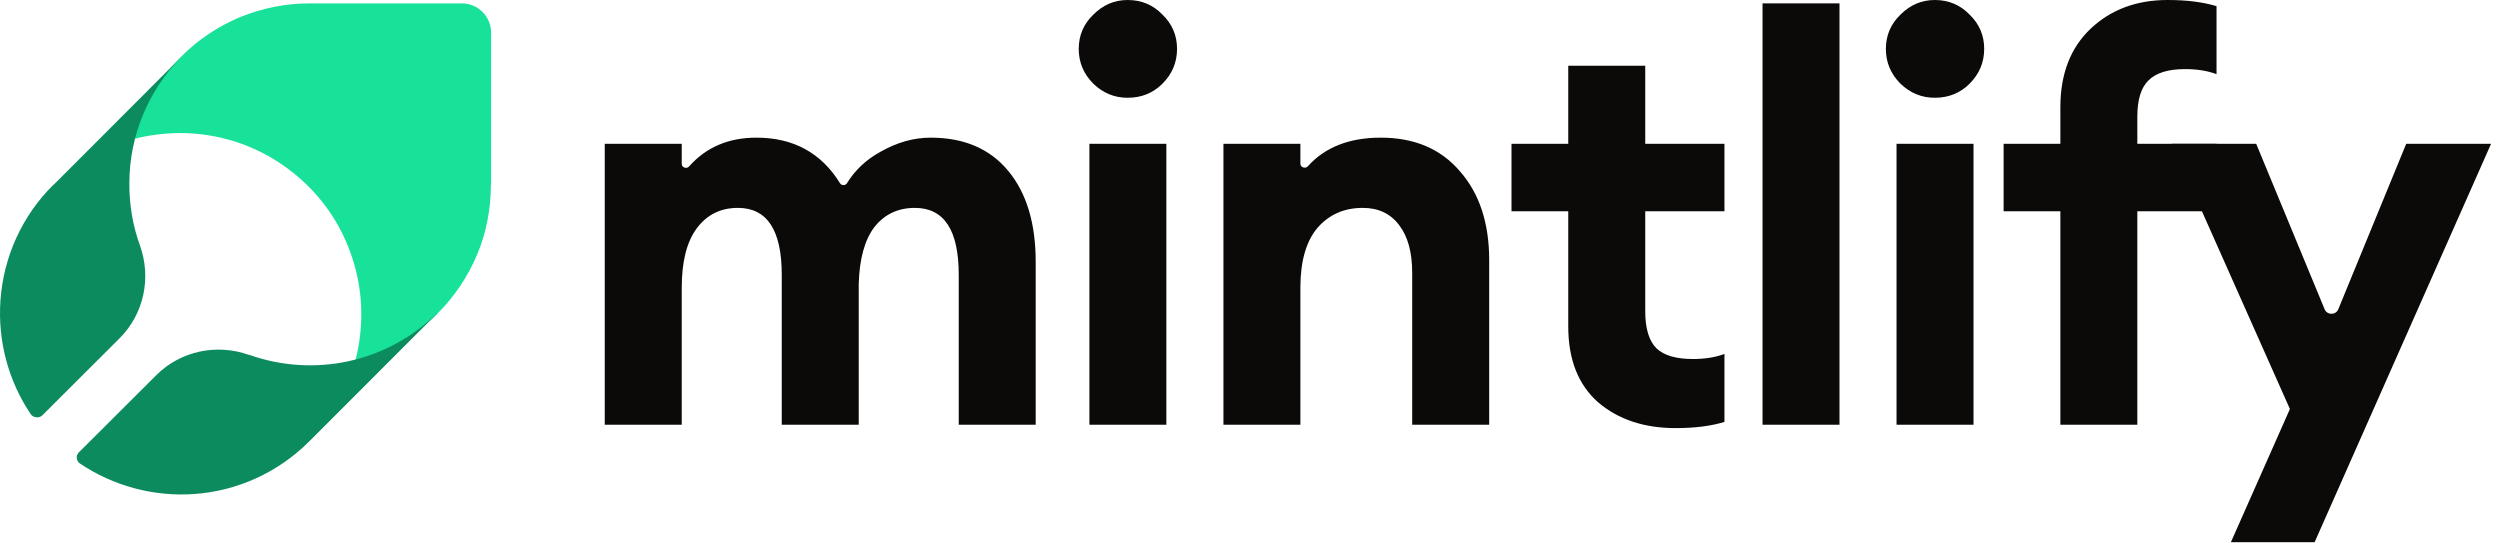
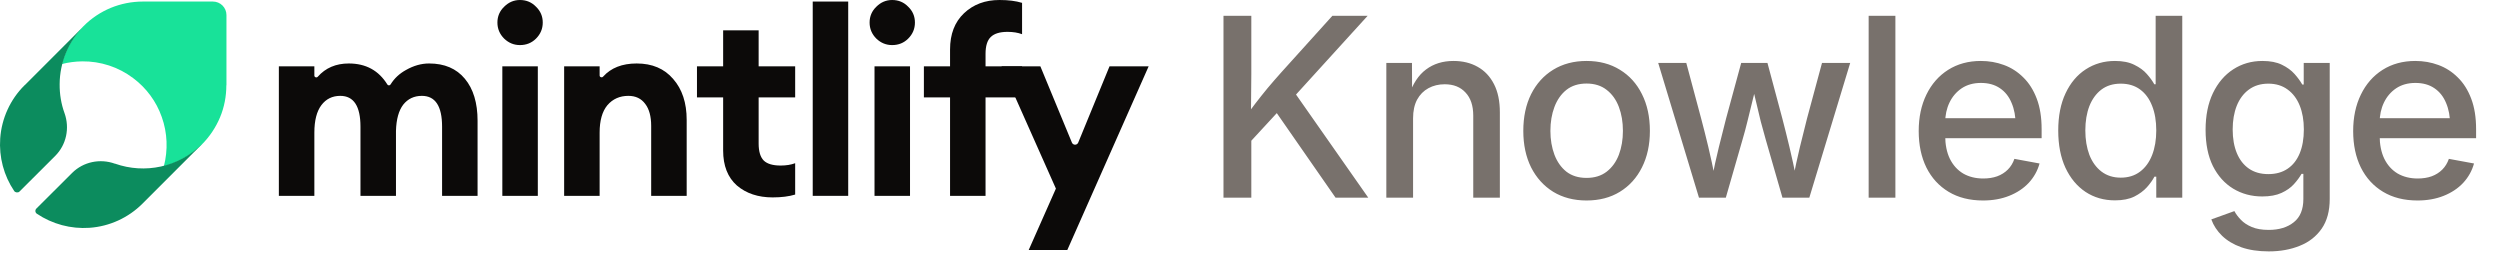
- <svg xmlns="http://www.w3.org/2000/svg" width="83" height="18" viewBox="0 0 83 18" fill="none">
+ <svg xmlns="http://www.w3.org/2000/svg" width="180" height="19" viewBox="0 0 180 19" fill="none">
  <path d="M76.846 18H74.066L76.025 13.579L72.108 4.775H74.906L77.177 10.266C77.261 10.469 77.549 10.469 77.632 10.265L79.886 4.775H82.703L76.846 18Z" fill="#0C0A09" />
  <path d="M68.404 14.101V7.013H66.52V4.775H68.404V3.563C68.404 2.456 68.74 1.585 69.411 0.951C70.083 0.317 70.934 0 71.966 0C72.601 0 73.142 0.068 73.589 0.205V2.462C73.291 2.35 72.943 2.294 72.545 2.294C71.985 2.294 71.581 2.419 71.332 2.667C71.084 2.904 70.959 3.308 70.959 3.88V4.775H73.589V7.013H70.959V14.101H68.404Z" fill="#0C0A09" />
  <path d="M64.234 3.246C63.799 3.246 63.419 3.09 63.096 2.779C62.773 2.456 62.611 2.07 62.611 1.623C62.611 1.175 62.773 0.796 63.096 0.485C63.419 0.162 63.799 0 64.234 0C64.694 0 65.079 0.162 65.39 0.485C65.714 0.796 65.875 1.175 65.875 1.623C65.875 2.07 65.714 2.456 65.39 2.779C65.079 3.09 64.694 3.246 64.234 3.246ZM62.965 14.101V4.775H65.521V14.101H62.965Z" fill="#0C0A09" />
  <path d="M58.516 14.101V0.112H61.071V14.101H58.516Z" fill="#0C0A09" />
  <path d="M55.629 14.213C54.584 14.213 53.726 13.927 53.055 13.355C52.396 12.771 52.066 11.932 52.066 10.837V7.013H50.182V4.775H52.066V2.182H54.622V4.775H57.252V7.013H54.622V10.334C54.622 10.906 54.746 11.316 54.995 11.565C55.243 11.801 55.648 11.919 56.207 11.919C56.605 11.919 56.953 11.863 57.252 11.751V14.008C56.804 14.145 56.263 14.213 55.629 14.213Z" fill="#0C0A09" />
  <path d="M40.618 14.102V4.775H43.173V5.436C43.173 5.558 43.339 5.612 43.42 5.521C43.989 4.887 44.796 4.57 45.841 4.57C46.96 4.57 47.836 4.943 48.471 5.689C49.117 6.423 49.441 7.405 49.441 8.636V14.102H46.885V9.065C46.885 8.381 46.742 7.853 46.456 7.48C46.17 7.094 45.766 6.902 45.244 6.902C44.622 6.902 44.118 7.126 43.733 7.573C43.36 8.021 43.173 8.68 43.173 9.55V14.102H40.618Z" fill="#0C0A09" />
  <path d="M37.436 3.246C37.001 3.246 36.622 3.09 36.299 2.779C35.975 2.456 35.814 2.07 35.814 1.623C35.814 1.175 35.975 0.796 36.299 0.485C36.622 0.162 37.001 0 37.436 0C37.897 0 38.282 0.162 38.593 0.485C38.916 0.796 39.078 1.175 39.078 1.623C39.078 2.07 38.916 2.456 38.593 2.779C38.282 3.09 37.897 3.246 37.436 3.246ZM36.168 14.101V4.775H38.723V14.101H36.168Z" fill="#0C0A09" />
  <path d="M31.83 14.102V9.121C31.83 7.642 31.345 6.902 30.375 6.902C29.815 6.902 29.368 7.113 29.032 7.536C28.709 7.959 28.534 8.587 28.51 9.42V14.102H25.954V9.121C25.954 7.642 25.469 6.902 24.499 6.902C23.927 6.902 23.473 7.126 23.138 7.573C22.802 8.021 22.634 8.68 22.634 9.55V14.102H20.078V4.775H22.634V5.443C22.634 5.564 22.797 5.618 22.877 5.527C23.44 4.889 24.186 4.57 25.115 4.57C26.341 4.57 27.266 5.075 27.889 6.084C27.941 6.168 28.068 6.167 28.12 6.082C28.389 5.644 28.761 5.296 29.237 5.036C29.784 4.726 30.337 4.57 30.897 4.57C32.004 4.57 32.862 4.937 33.471 5.671C34.081 6.404 34.385 7.412 34.385 8.692V14.102H31.83Z" fill="#0C0A09" />
  <path d="M16.305 6.139V1.086C16.305 0.544 15.865 0.112 15.331 0.112H10.281C9.488 0.112 8.702 0.269 7.972 0.568C7.242 0.874 6.574 1.314 6.016 1.88L5.977 1.919C5.239 2.666 4.713 3.593 4.446 4.614C4.925 4.488 5.419 4.426 5.914 4.418C7.234 4.402 8.53 4.826 9.582 5.62C10.532 6.327 11.255 7.301 11.648 8.425C12.056 9.564 12.103 10.806 11.797 11.977C12.81 11.71 13.745 11.183 14.491 10.444L14.53 10.405C15.088 9.847 15.535 9.179 15.842 8.449C16.148 7.718 16.297 6.932 16.297 6.139H16.305Z" fill="#18E299" />
  <path d="M4.295 6.053C4.303 4.503 4.921 3.016 6.008 1.904L1.807 6.108C1.791 6.124 1.775 6.131 1.76 6.147C0.735 7.165 0.117 8.527 0.015 9.967C-0.079 11.313 0.273 12.644 1.024 13.756C1.096 13.862 1.29 13.897 1.4 13.795L3.974 11.227C4.78 10.421 5.03 9.223 4.647 8.151C4.404 7.486 4.287 6.773 4.295 6.053Z" fill="#0C8C5E" />
  <path d="M14.505 10.406C13.7 11.196 12.69 11.744 11.595 11.987C10.492 12.23 9.349 12.159 8.285 11.784C8.285 11.784 8.277 11.784 8.269 11.784C7.198 11.4 6 11.65 5.195 12.449L2.62 15.016C2.511 15.126 2.526 15.306 2.659 15.392C3.77 16.136 5.101 16.496 6.446 16.402C7.886 16.3 9.24 15.682 10.265 14.656L10.304 14.617L14.505 10.414V10.406Z" fill="#0C8C5E" />
+   <path d="M89.506 10.77V8.651C89.799 8.235 90.089 7.84 90.376 7.465C90.664 7.09 90.96 6.718 91.264 6.349C91.575 5.979 91.903 5.602 92.249 5.215L95.931 1.137H98.471L92.899 7.263L92.767 7.236L89.506 10.77ZM88.091 14.232V1.137H90.095V5.329L90.069 8.317L90.095 9.293V14.232H88.091ZM96.16 14.232L91.695 7.808L92.943 6.278L98.515 14.232H96.16ZM101.741 8.52V14.232H99.816V4.529H101.662L101.671 6.911H101.425C101.712 6.044 102.128 5.408 102.673 5.004C103.218 4.594 103.877 4.389 104.65 4.389C105.312 4.389 105.892 4.529 106.39 4.811C106.894 5.092 107.287 5.508 107.568 6.059C107.849 6.604 107.99 7.28 107.99 8.089V14.232H106.074V8.326C106.074 7.611 105.89 7.058 105.52 6.665C105.157 6.267 104.656 6.067 104.017 6.067C103.584 6.067 103.194 6.161 102.848 6.349C102.503 6.536 102.23 6.812 102.031 7.175C101.838 7.538 101.741 7.986 101.741 8.52ZM114.231 14.435C113.317 14.435 112.517 14.227 111.831 13.81C111.152 13.389 110.621 12.803 110.24 12.053C109.865 11.297 109.678 10.421 109.678 9.425C109.678 8.417 109.865 7.535 110.24 6.779C110.621 6.023 111.152 5.438 111.831 5.021C112.517 4.6 113.317 4.389 114.231 4.389C115.151 4.389 115.95 4.6 116.63 5.021C117.316 5.438 117.846 6.023 118.221 6.779C118.602 7.535 118.792 8.417 118.792 9.425C118.792 10.421 118.602 11.297 118.221 12.053C117.846 12.803 117.316 13.389 116.63 13.81C115.95 14.227 115.151 14.435 114.231 14.435ZM114.231 12.809C114.811 12.809 115.294 12.659 115.681 12.36C116.073 12.056 116.366 11.648 116.56 11.139C116.753 10.623 116.85 10.052 116.85 9.425C116.85 8.786 116.753 8.212 116.56 7.702C116.366 7.187 116.073 6.776 115.681 6.472C115.294 6.167 114.811 6.015 114.231 6.015C113.651 6.015 113.167 6.167 112.78 6.472C112.4 6.776 112.113 7.187 111.919 7.702C111.726 8.212 111.629 8.786 111.629 9.425C111.629 10.052 111.726 10.623 111.919 11.139C112.113 11.648 112.4 12.056 112.78 12.36C113.167 12.659 113.651 12.809 114.231 12.809ZM122.326 14.232L119.39 4.529H121.412L122.484 8.537C122.648 9.152 122.818 9.826 122.994 10.559C123.17 11.291 123.342 12.094 123.512 12.967H123.24C123.404 12.117 123.577 11.326 123.758 10.594C123.94 9.861 124.113 9.176 124.277 8.537L125.367 4.529H127.256L128.329 8.537C128.493 9.164 128.663 9.844 128.838 10.576C129.014 11.309 129.187 12.105 129.357 12.967H129.076C129.246 12.111 129.419 11.317 129.594 10.585C129.77 9.853 129.94 9.17 130.104 8.537L131.185 4.529H133.215L130.271 14.232H128.337L127.133 10.049C127.01 9.627 126.89 9.19 126.773 8.739C126.662 8.282 126.55 7.816 126.439 7.342C126.328 6.867 126.216 6.401 126.105 5.944H126.501C126.389 6.401 126.275 6.867 126.158 7.342C126.046 7.816 125.932 8.282 125.815 8.739C125.704 9.196 125.587 9.633 125.463 10.049L124.259 14.232H122.326ZM136.468 1.137V14.232H134.543V1.137H136.468ZM142.779 14.435C141.818 14.435 140.992 14.227 140.3 13.81C139.609 13.395 139.075 12.812 138.7 12.062C138.331 11.312 138.147 10.435 138.147 9.434C138.147 8.443 138.331 7.57 138.7 6.814C139.07 6.053 139.591 5.458 140.265 5.03C140.939 4.603 141.724 4.389 142.62 4.389C143.206 4.389 143.76 4.485 144.282 4.679C144.809 4.872 145.275 5.171 145.679 5.575C146.089 5.974 146.411 6.483 146.646 7.104C146.88 7.72 146.997 8.452 146.997 9.302V9.952H139.166V8.511H146.004L145.125 8.977C145.125 8.385 145.029 7.863 144.835 7.412C144.648 6.955 144.367 6.601 143.992 6.349C143.622 6.097 143.168 5.971 142.629 5.971C142.09 5.971 141.627 6.1 141.241 6.357C140.86 6.615 140.567 6.958 140.362 7.386C140.157 7.813 140.054 8.291 140.054 8.818V9.759C140.054 10.409 140.165 10.966 140.388 11.429C140.617 11.892 140.936 12.246 141.346 12.492C141.762 12.732 142.245 12.852 142.796 12.852C143.165 12.852 143.499 12.8 143.798 12.694C144.097 12.583 144.352 12.422 144.563 12.211C144.774 12 144.932 11.742 145.037 11.438L146.848 11.771C146.701 12.299 146.441 12.765 146.066 13.169C145.691 13.567 145.222 13.878 144.659 14.101C144.103 14.323 143.476 14.435 142.779 14.435ZM152.28 14.426C151.483 14.426 150.777 14.224 150.162 13.819C149.547 13.409 149.063 12.829 148.712 12.079C148.366 11.329 148.193 10.435 148.193 9.398C148.193 8.355 148.369 7.462 148.72 6.718C149.072 5.968 149.555 5.394 150.171 4.995C150.792 4.591 151.495 4.389 152.28 4.389C152.842 4.389 153.308 4.482 153.677 4.67C154.052 4.852 154.351 5.071 154.574 5.329C154.802 5.587 154.981 5.833 155.11 6.067H155.207V1.137H157.123V14.232H155.251V12.721H155.119C154.99 12.967 154.808 13.222 154.574 13.485C154.34 13.743 154.038 13.966 153.669 14.153C153.299 14.335 152.837 14.426 152.28 14.426ZM152.693 12.791C153.238 12.791 153.701 12.648 154.082 12.36C154.463 12.073 154.753 11.675 154.952 11.165C155.151 10.655 155.251 10.063 155.251 9.39C155.251 8.71 155.151 8.121 154.952 7.623C154.758 7.119 154.471 6.727 154.09 6.445C153.71 6.164 153.244 6.023 152.693 6.023C152.142 6.023 151.676 6.167 151.296 6.454C150.921 6.741 150.633 7.137 150.434 7.641C150.241 8.145 150.144 8.728 150.144 9.39C150.144 10.046 150.241 10.632 150.434 11.148C150.633 11.657 150.923 12.059 151.304 12.352C151.691 12.645 152.154 12.791 152.693 12.791ZM163.355 18.1C162.593 18.1 161.931 18 161.368 17.801C160.812 17.602 160.352 17.326 159.988 16.975C159.631 16.629 159.373 16.236 159.215 15.797L160.876 15.199C160.987 15.41 161.143 15.618 161.342 15.823C161.541 16.034 161.802 16.207 162.124 16.342C162.446 16.482 162.854 16.553 163.346 16.553C164.096 16.553 164.699 16.368 165.156 15.999C165.613 15.636 165.842 15.079 165.842 14.329V12.519H165.71C165.569 12.765 165.385 13.014 165.156 13.266C164.934 13.512 164.638 13.72 164.269 13.89C163.899 14.06 163.437 14.145 162.88 14.145C162.106 14.145 161.409 13.957 160.788 13.582C160.173 13.207 159.687 12.665 159.329 11.956C158.978 11.241 158.802 10.371 158.802 9.346C158.802 8.326 158.978 7.447 159.329 6.709C159.687 5.965 160.173 5.394 160.788 4.995C161.409 4.591 162.112 4.389 162.897 4.389C163.46 4.389 163.926 4.479 164.295 4.661C164.67 4.843 164.975 5.065 165.209 5.329C165.443 5.593 165.628 5.845 165.763 6.085H165.868V4.529H167.74V14.32C167.74 15.193 167.547 15.908 167.16 16.465C166.773 17.021 166.249 17.432 165.587 17.695C164.925 17.965 164.181 18.1 163.355 18.1ZM163.319 12.536C163.864 12.536 164.327 12.407 164.708 12.149C165.089 11.892 165.379 11.523 165.578 11.042C165.777 10.562 165.877 9.987 165.877 9.319C165.877 8.663 165.777 8.089 165.578 7.597C165.379 7.104 165.089 6.721 164.708 6.445C164.327 6.164 163.864 6.023 163.319 6.023C162.769 6.023 162.3 6.167 161.913 6.454C161.532 6.735 161.242 7.125 161.043 7.623C160.85 8.115 160.753 8.681 160.753 9.319C160.753 9.976 160.853 10.544 161.052 11.024C161.251 11.505 161.541 11.877 161.922 12.141C162.303 12.404 162.769 12.536 163.319 12.536ZM174.06 14.435C173.099 14.435 172.273 14.227 171.581 13.81C170.89 13.395 170.357 12.812 169.982 12.062C169.613 11.312 169.428 10.435 169.428 9.434C169.428 8.443 169.613 7.57 169.982 6.814C170.351 6.053 170.872 5.458 171.546 5.03C172.22 4.603 173.005 4.389 173.902 4.389C174.488 4.389 175.041 4.485 175.563 4.679C176.09 4.872 176.556 5.171 176.96 5.575C177.37 5.974 177.693 6.483 177.927 7.104C178.162 7.72 178.279 8.452 178.279 9.302V9.952H170.448V8.511H177.286L176.407 8.977C176.407 8.385 176.31 7.863 176.117 7.412C175.929 6.955 175.648 6.601 175.273 6.349C174.904 6.097 174.45 5.971 173.911 5.971C173.371 5.971 172.909 6.1 172.522 6.357C172.141 6.615 171.848 6.958 171.643 7.386C171.438 7.813 171.335 8.291 171.335 8.818V9.759C171.335 10.409 171.447 10.966 171.669 11.429C171.898 11.892 172.217 12.246 172.627 12.492C173.043 12.732 173.527 12.852 174.078 12.852C174.447 12.852 174.781 12.8 175.079 12.694C175.378 12.583 175.633 12.422 175.844 12.211C176.055 12 176.213 11.742 176.319 11.438L178.129 11.771C177.983 12.299 177.722 12.765 177.347 13.169C176.972 13.567 176.503 13.878 175.941 14.101C175.384 14.323 174.757 14.435 174.06 14.435Z" fill="#78716C" />
</svg>
